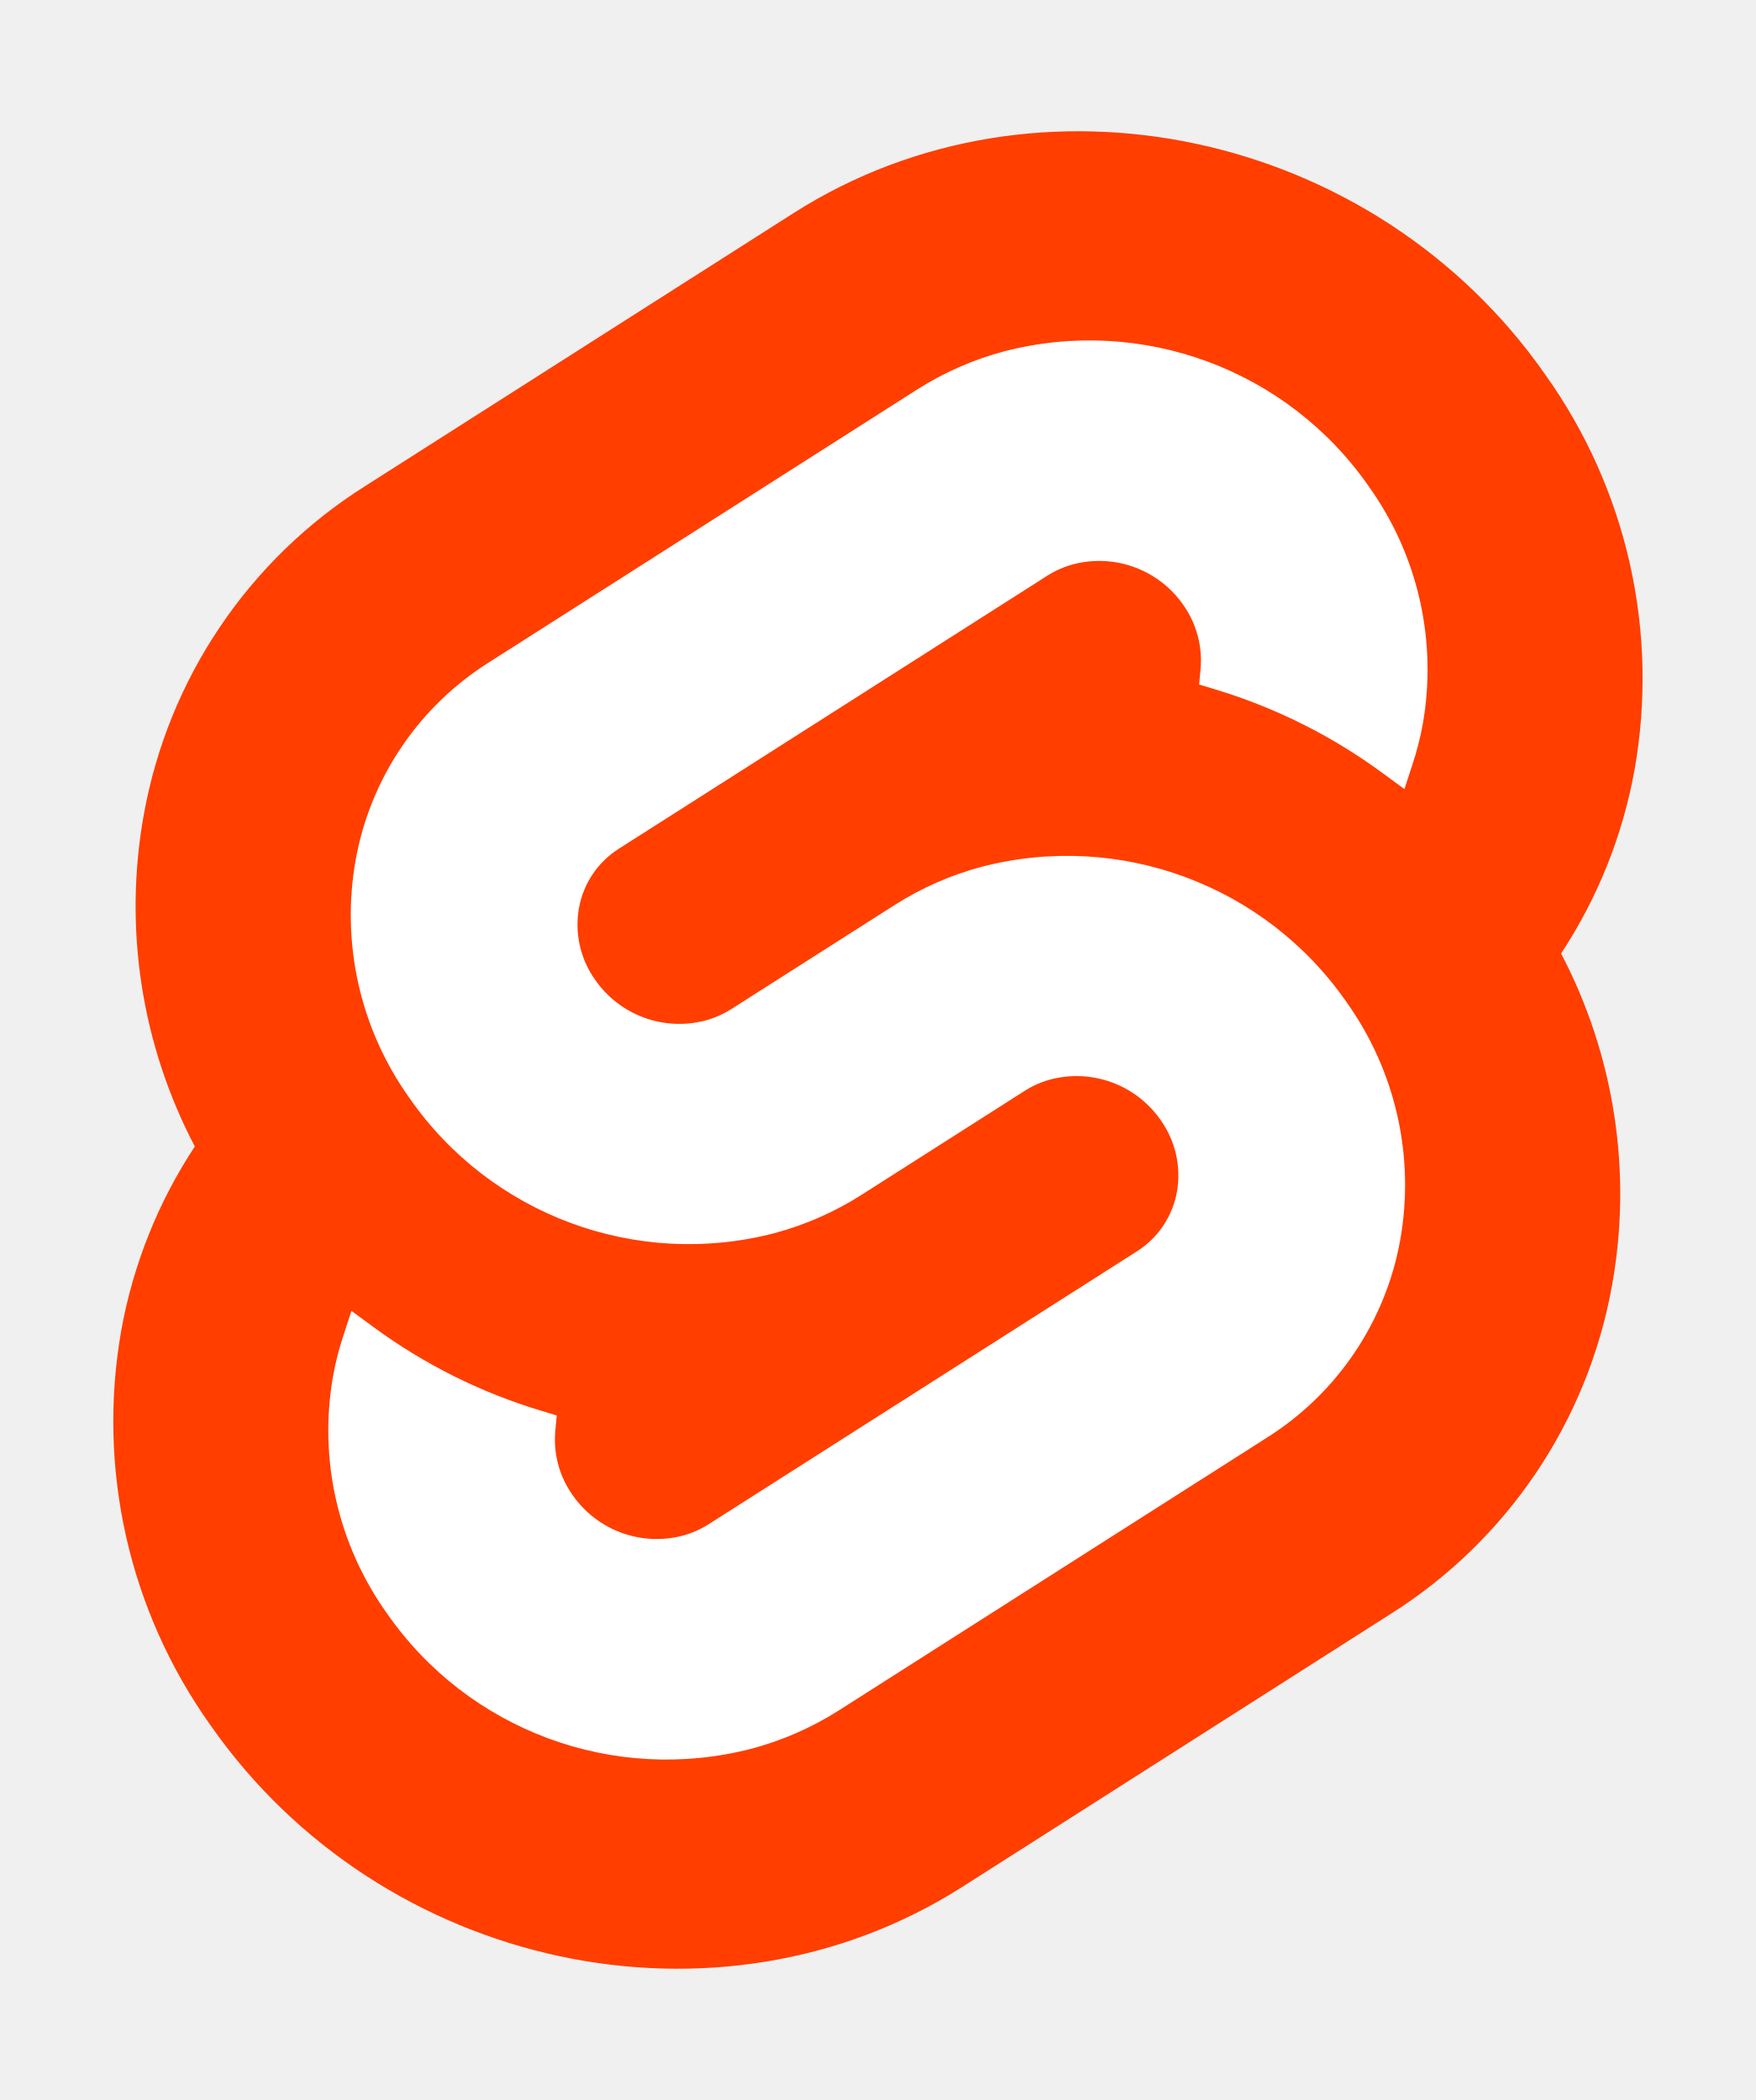
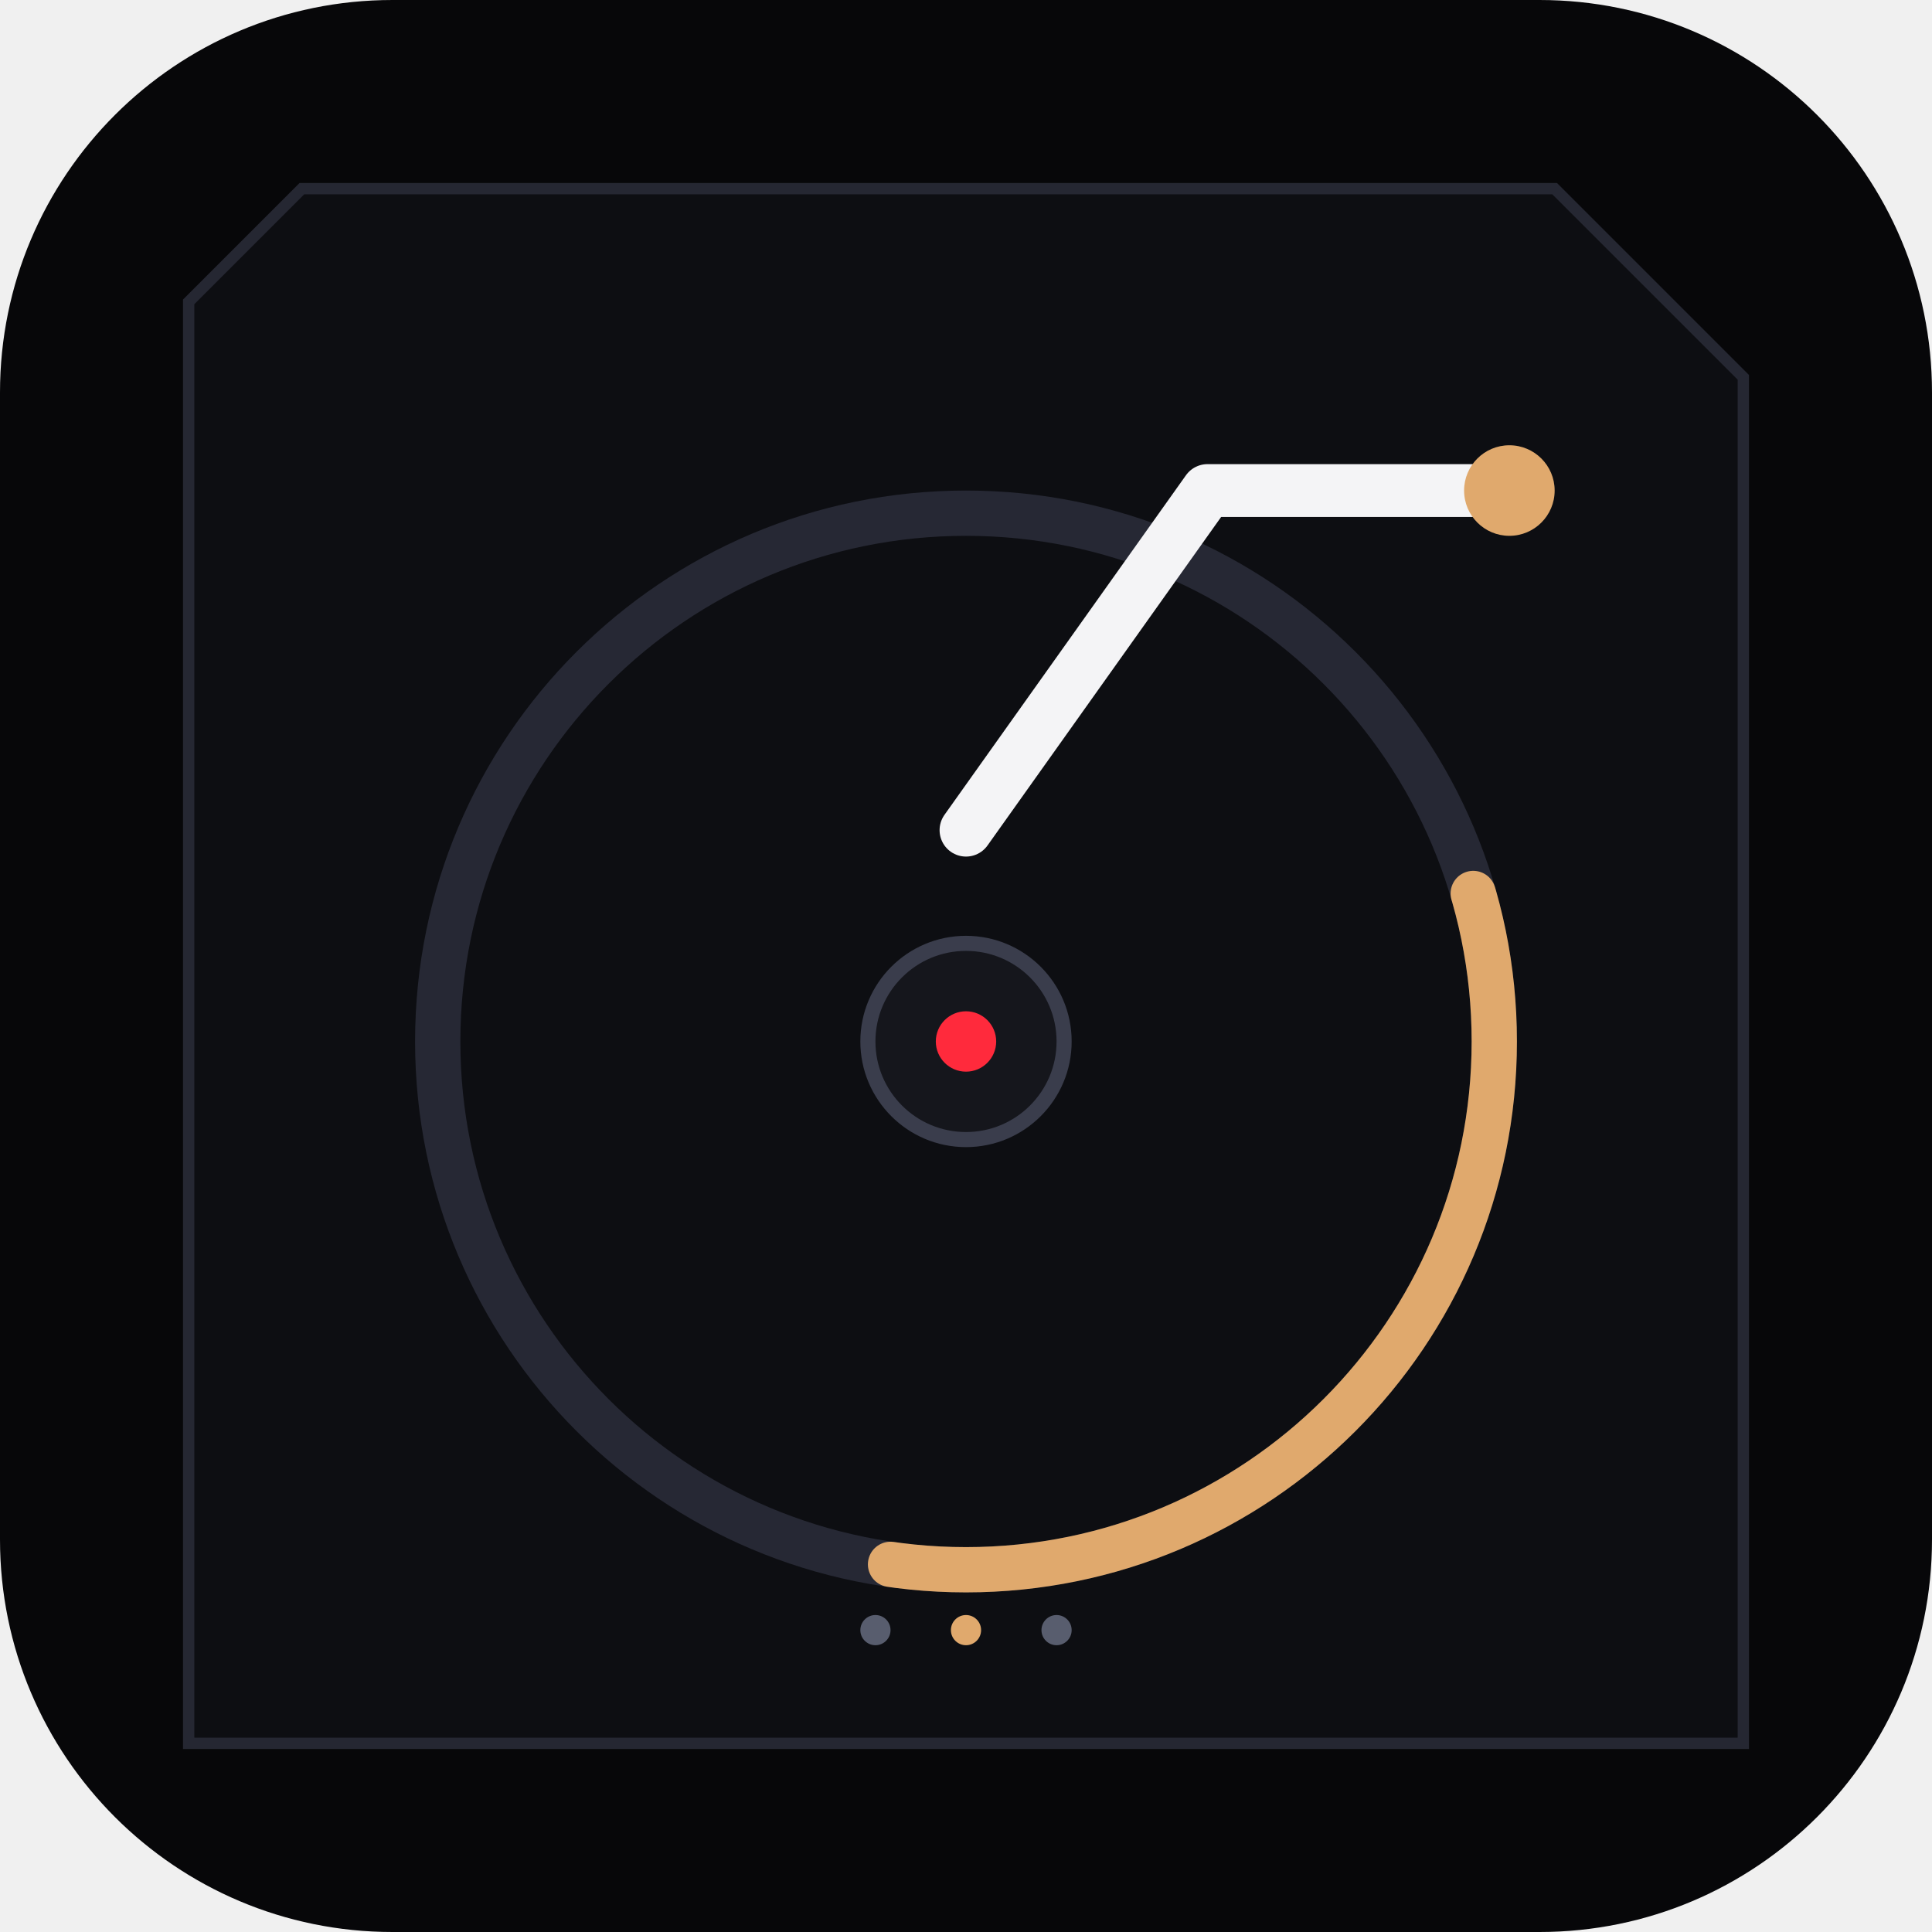
- <svg xmlns="http://www.w3.org/2000/svg" width="107" height="128" viewBox="0 0 107 128">
-   <path d="M94.157 22.819c-10.4-14.885-30.94-19.297-45.792-9.835L22.282 29.608A29.92 29.92 0 0 0 8.764 49.65a31.5 31.5 0 0 0 3.108 20.231 30 30 0 0 0-4.477 11.183 31.9 31.9 0 0 0 5.448 24.116c10.402 14.887 30.942 19.297 45.791 9.835l26.083-16.624A29.92 29.92 0 0 0 98.235 78.35a31.53 31.53 0 0 0-3.105-20.232 30 30 0 0 0 4.474-11.182 31.88 31.88 0 0 0-5.447-24.116" style="fill:#ff3e00" />
-   <path d="M45.817 106.582a20.72 20.72 0 0 1-22.237-8.243 19.17 19.17 0 0 1-3.277-14.503 18 18 0 0 1 .624-2.435l.49-1.498 1.337.981a33.6 33.6 0 0 0 10.203 5.098l.97.294-.09.968a5.85 5.85 0 0 0 1.052 3.878 6.24 6.24 0 0 0 6.695 2.485 5.8 5.8 0 0 0 1.603-.704L69.27 76.28a5.43 5.43 0 0 0 2.45-3.631 5.8 5.8 0 0 0-.987-4.371 6.24 6.24 0 0 0-6.698-2.487 5.7 5.7 0 0 0-1.6.704l-9.953 6.345a19 19 0 0 1-5.296 2.326 20.72 20.72 0 0 1-22.237-8.243 19.17 19.17 0 0 1-3.277-14.502 17.99 17.99 0 0 1 8.13-12.052l26.081-16.623a19 19 0 0 1 5.3-2.329 20.72 20.72 0 0 1 22.237 8.243 19.17 19.17 0 0 1 3.277 14.503 18 18 0 0 1-.624 2.435l-.49 1.498-1.337-.98a33.6 33.6 0 0 0-10.203-5.1l-.97-.294.09-.968a5.86 5.86 0 0 0-1.052-3.878 6.24 6.24 0 0 0-6.696-2.485 5.8 5.8 0 0 0-1.602.704L37.73 51.72a5.42 5.42 0 0 0-2.449 3.63 5.79 5.79 0 0 0 .986 4.372 6.24 6.24 0 0 0 6.698 2.486 5.8 5.8 0 0 0 1.602-.704l9.952-6.342a19 19 0 0 1 5.295-2.328 20.72 20.72 0 0 1 22.237 8.242 19.17 19.17 0 0 1 3.277 14.503 18 18 0 0 1-8.13 12.053l-26.081 16.622a19 19 0 0 1-5.3 2.328" style="fill:#fff" />
+ <svg xmlns="http://www.w3.org/2000/svg" viewBox="0 0 512 512" width="100%" height="100%">
+   <rect width="512" height="512" rx="104" fill="#070709" />
+   <path d="M 80 50 L 412 50 L 462 100 L 462 462 L 50 462 L 50 80 Z" fill="#0D0E12" stroke="#252732" stroke-width="3" />
+   <circle cx="256" cy="276" r="140" fill="none" stroke="#262834" stroke-width="12" />
+   <circle cx="256" cy="276" r="140" fill="none" stroke="#E0A96D" stroke-width="12" stroke-dasharray="240 600" stroke-linecap="round" />
+   <circle cx="256" cy="276" r="26" fill="#15161C" stroke="#3A3D4C" stroke-width="4" />
+   <circle cx="256" cy="276" r="8" fill="#FF2A3C" />
+   <path d="M 400 130 L 320 130 L 256 220" fill="none" stroke="#F4F4F6" stroke-width="14" stroke-linecap="round" stroke-linejoin="round" />
+   <circle cx="400" cy="130" r="12" fill="#E0A96D" />
+   <circle cx="232" cy="432" r="4" fill="#585D6E" />
+   <circle cx="256" cy="432" r="4" fill="#E0A96D" />
+   <circle cx="280" cy="432" r="4" fill="#585D6E" />
</svg>
